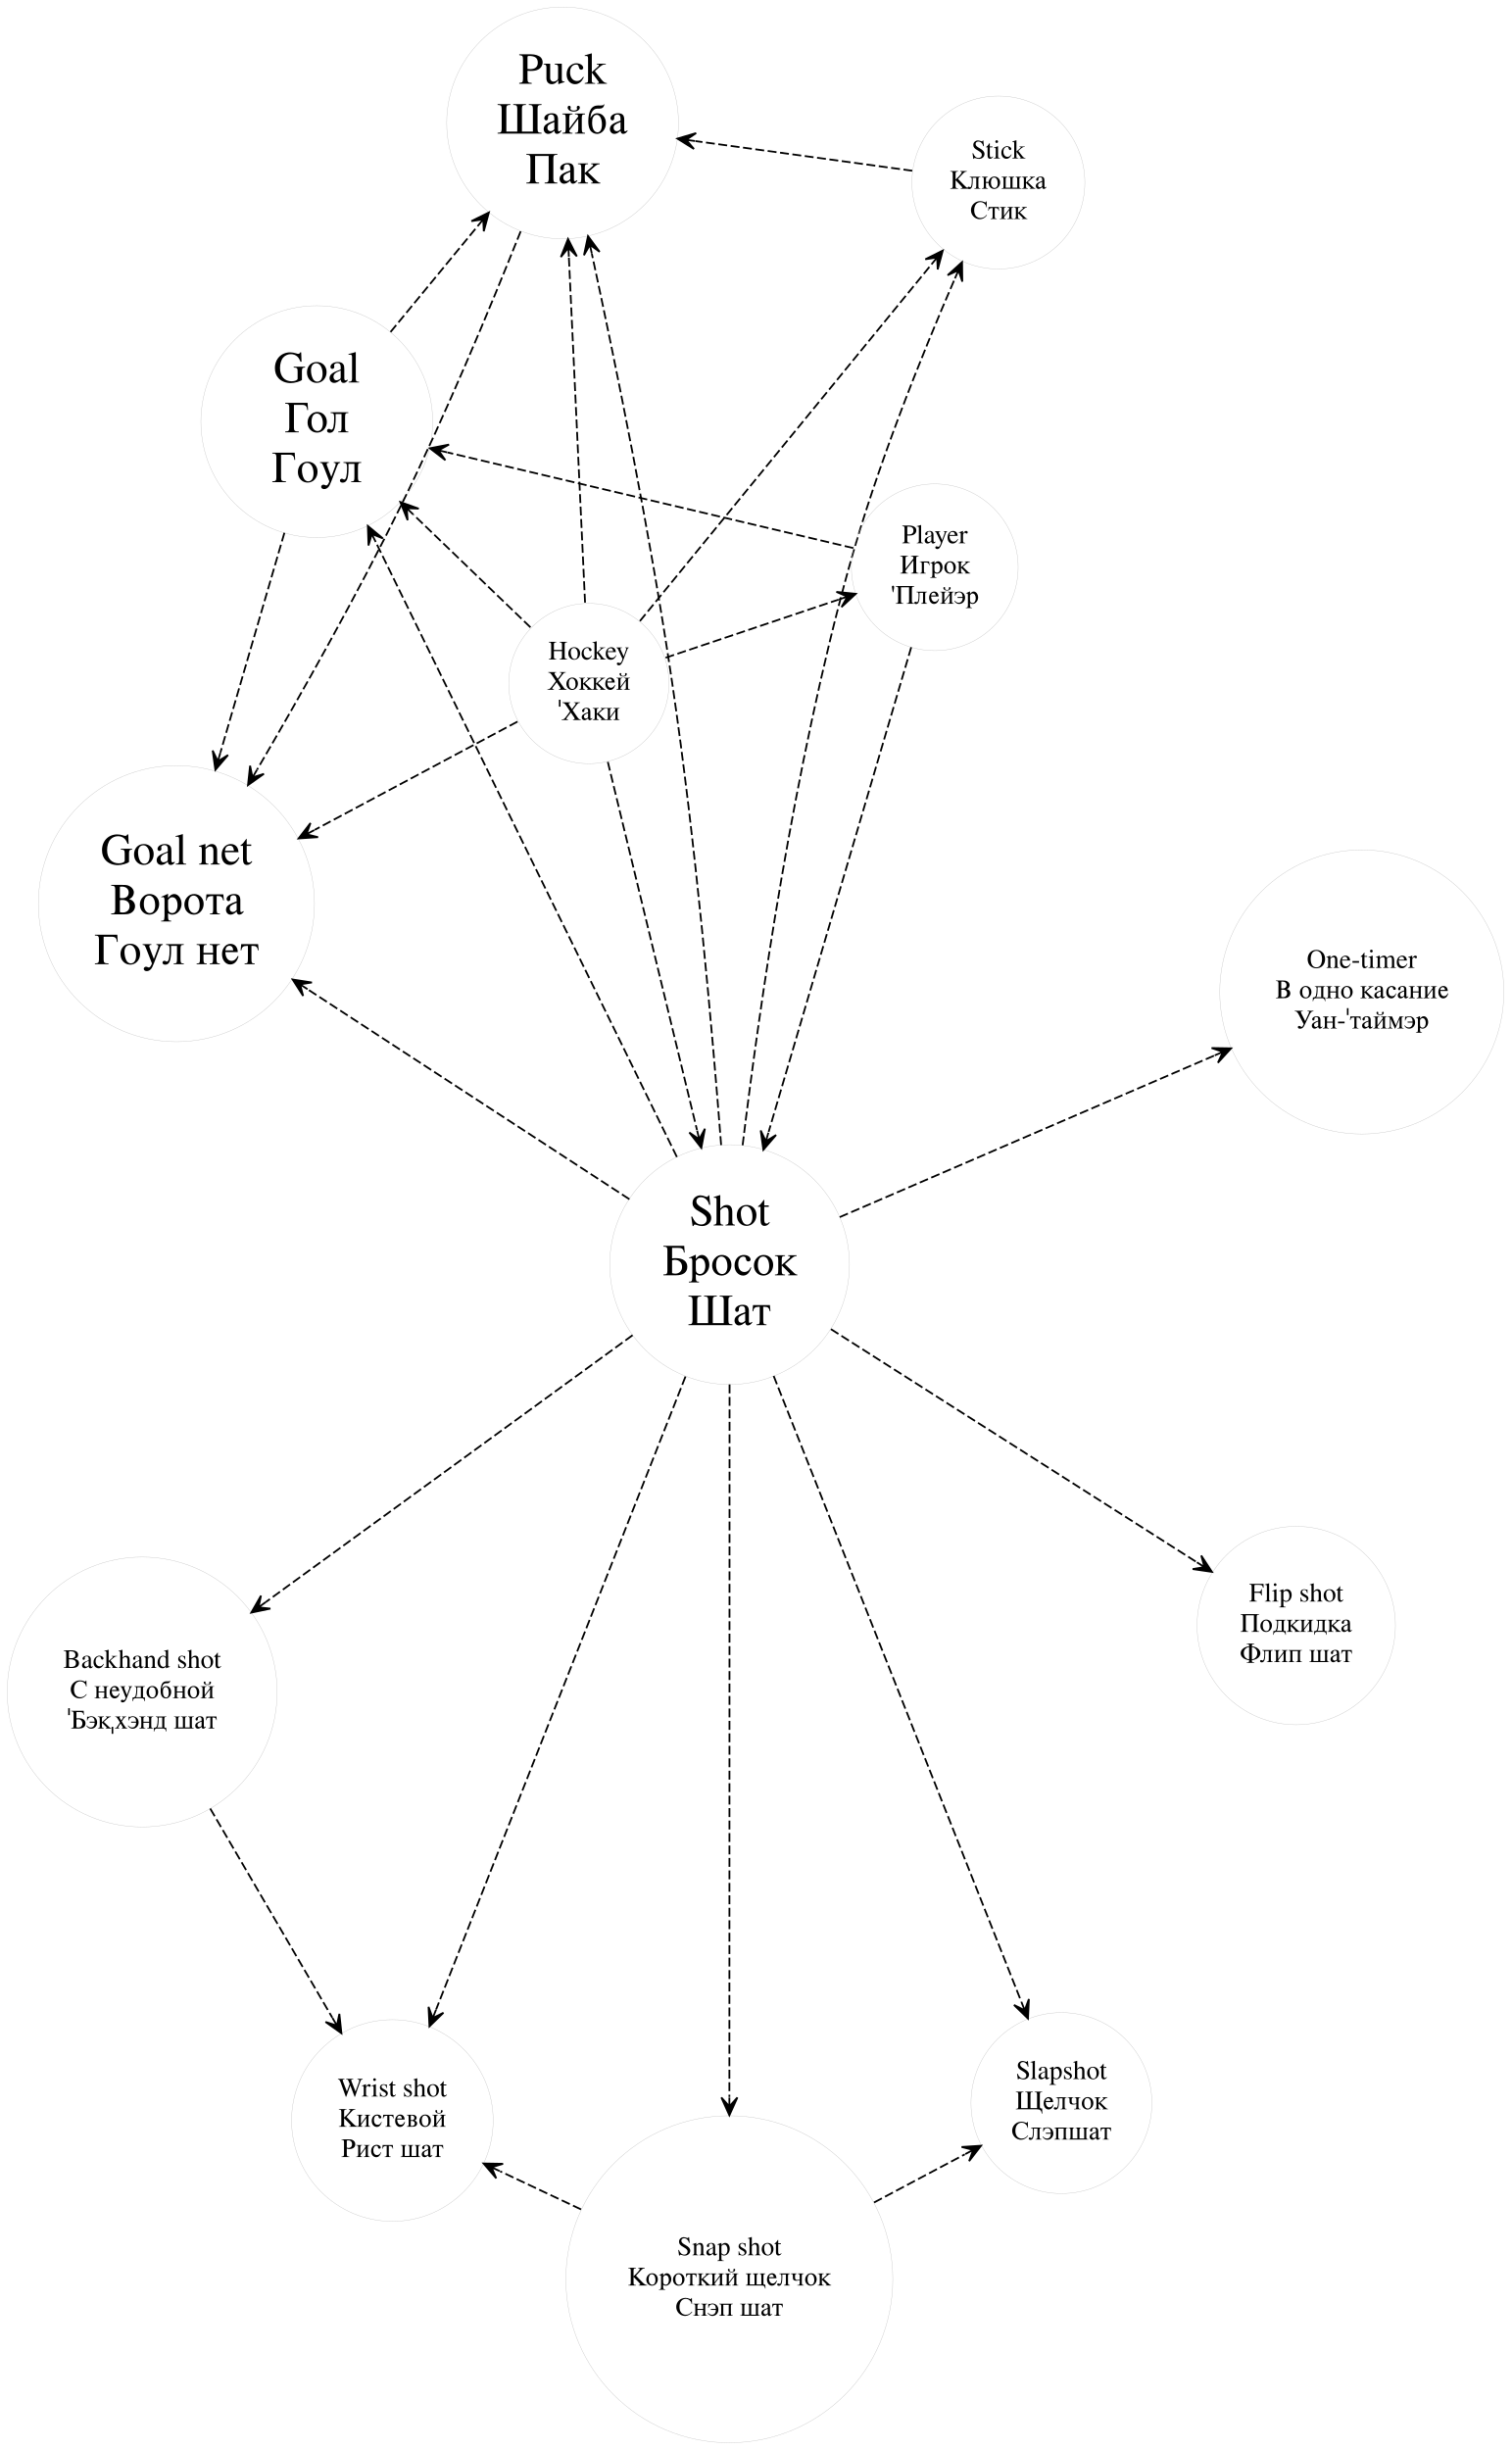
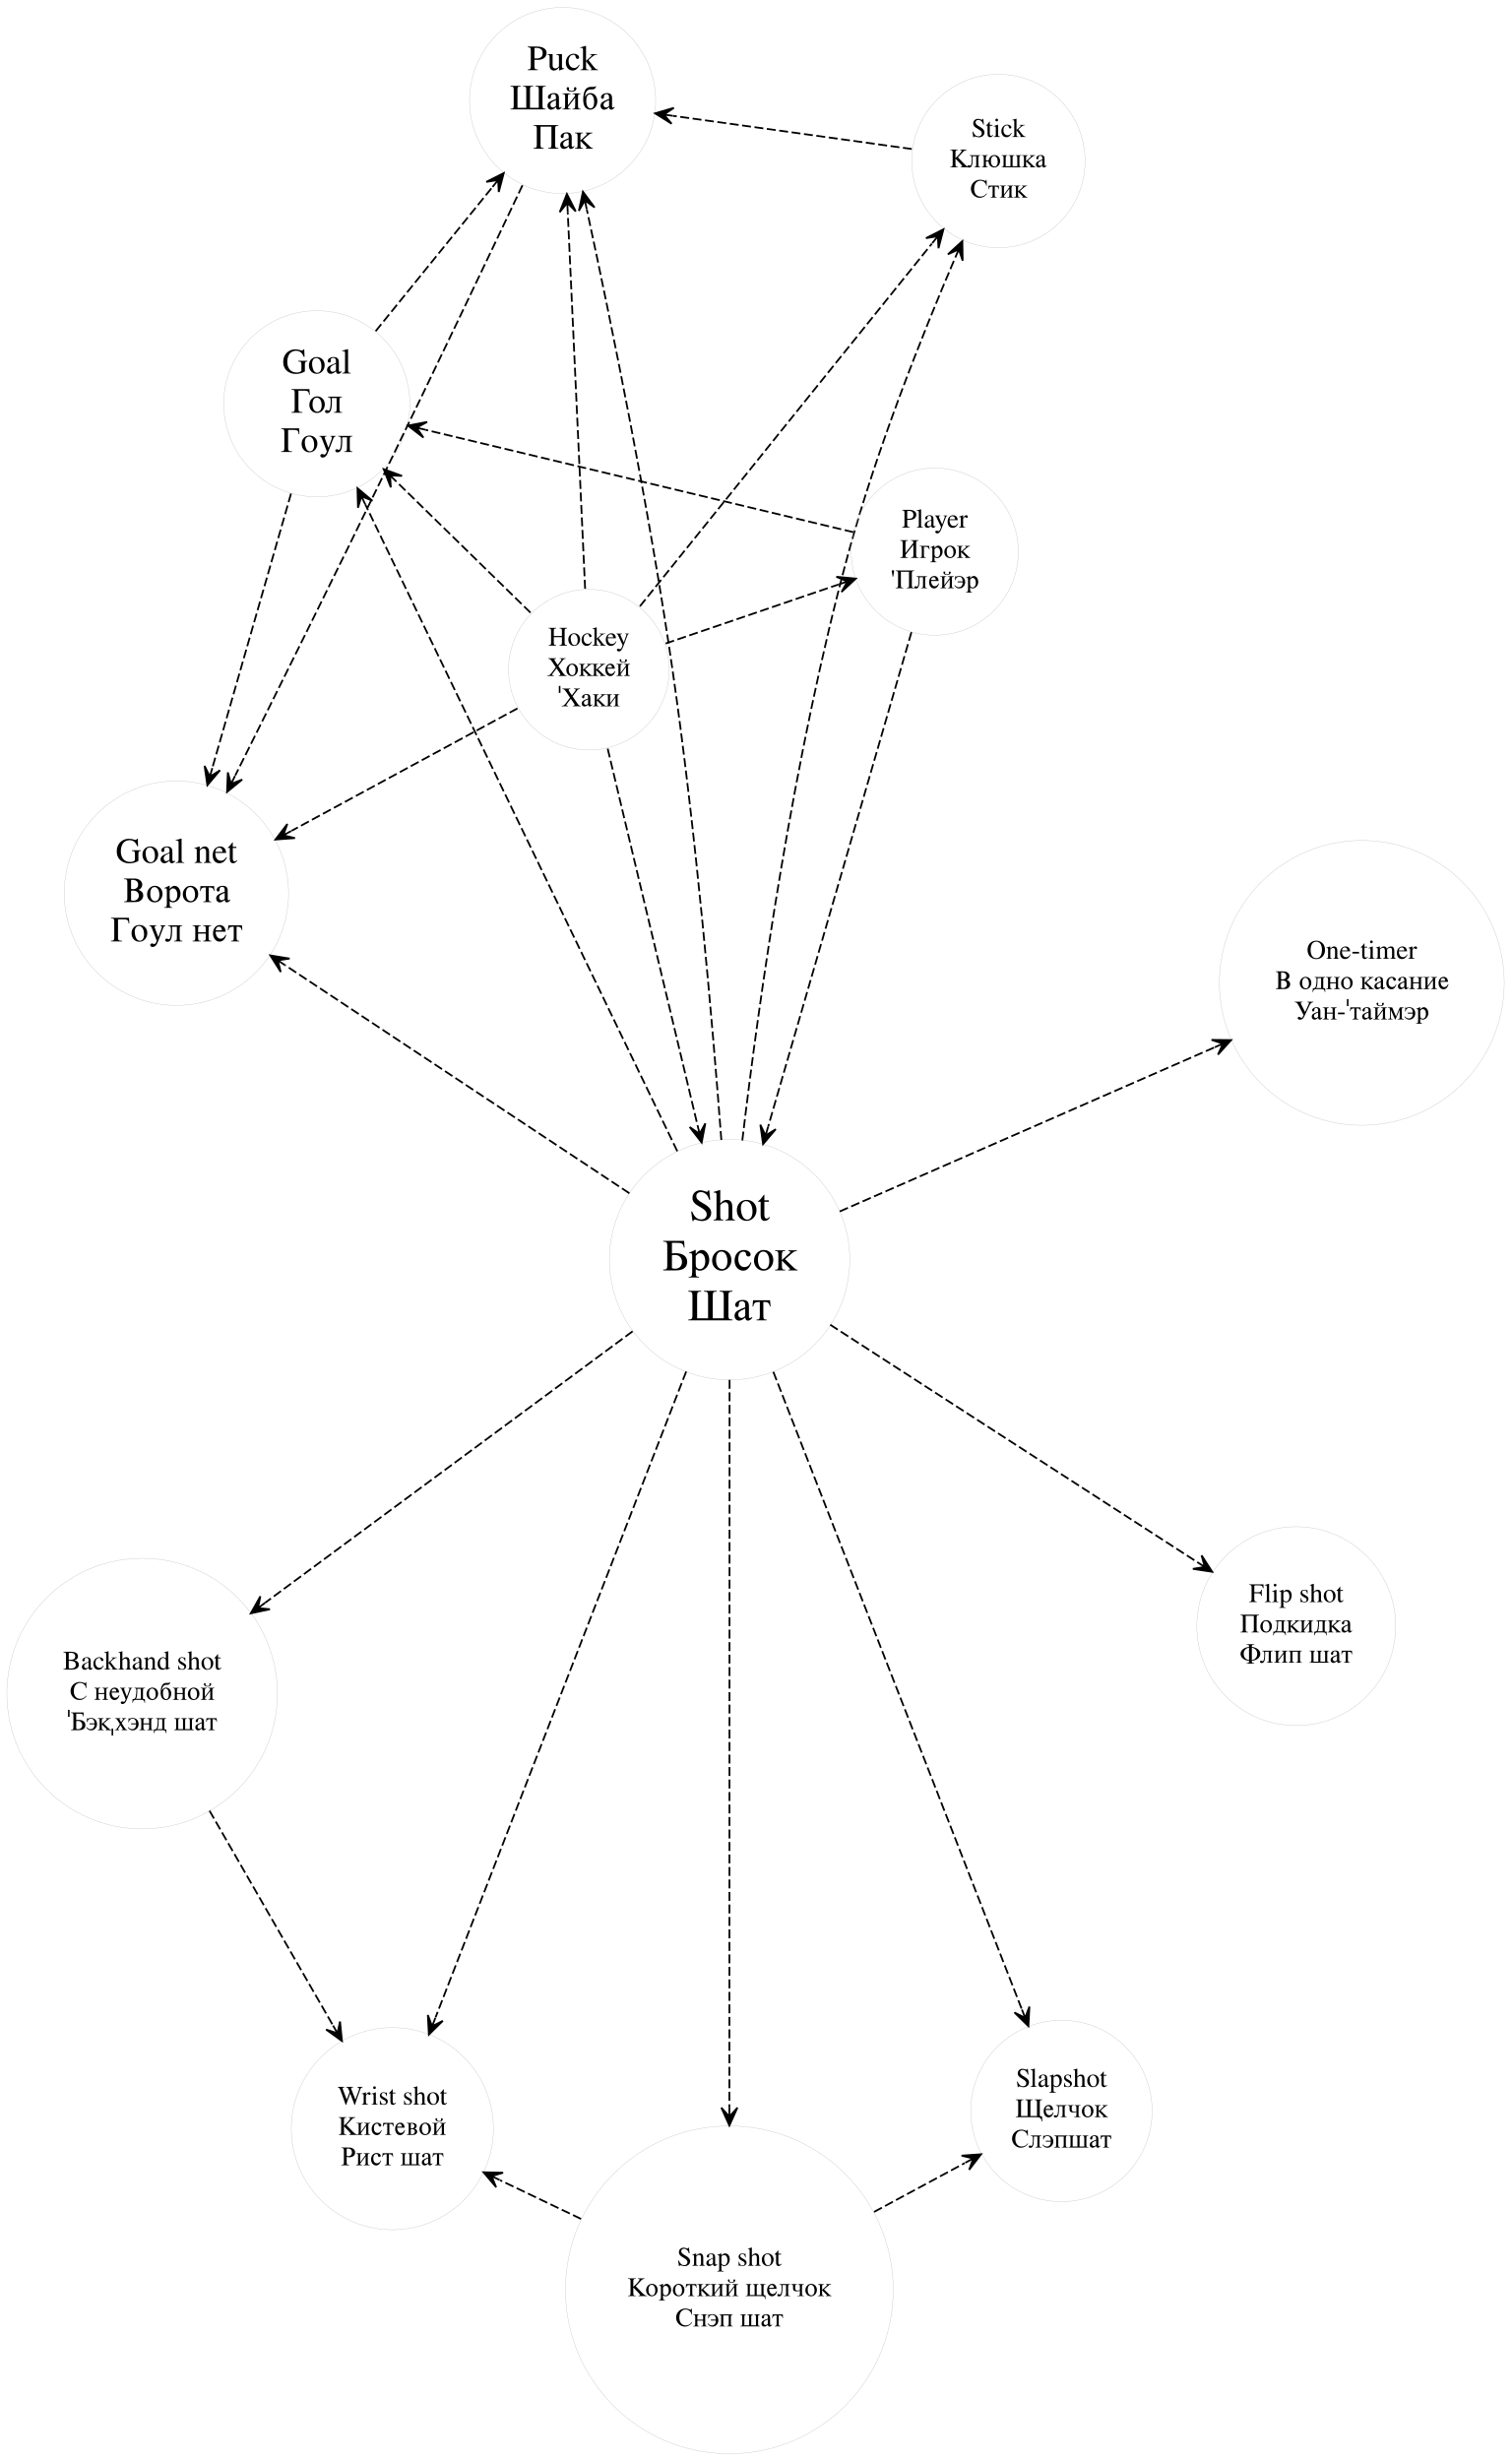
- <svg xmlns="http://www.w3.org/2000/svg" xmlns:xlink="http://www.w3.org/1999/xlink" width="849pt" height="1376pt" viewBox="0.00 0.00 848.82 1376.41">
-   <g id="graph0" class="graph" transform="scale(1 1) rotate(0) translate(4 1372.41)">
+ <svg xmlns="http://www.w3.org/2000/svg" xmlns:xlink="http://www.w3.org/1999/xlink" width="847pt" height="1379pt" viewBox="0.00 0.00 847.11 1379.21">
+   <g id="graph0" class="graph" transform="scale(1 1) rotate(0) translate(4 1375.213)">
    <g id="node1" class="node root has-pronunciation">
      <g id="a_node1">
        <a xlink:href="javascript:history.back()" xlink:title="Бросок" target="_top">
-           <ellipse fill="none" stroke="#c0c0c0" stroke-width=".2" cx="405.707" cy="-661.953" rx="67.351" ry="67.351" />
-           <text text-anchor="middle" x="405.707" y="-683.953" font-family="Times,serif" font-size="25.00" fill="#000000">Shot</text>
-           <text text-anchor="middle" x="405.707" y="-655.953" font-family="Times,serif" font-size="25.00" fill="#000000">Бросок</text>
-           <text text-anchor="middle" x="405.707" y="-627.953" font-family="Times,serif" font-size="25.00" fill="#000000">Шат</text>
+           <ellipse fill="none" stroke="#c0c0c0" stroke-width=".2" cx="404.888" cy="-669.26" rx="67.351" ry="67.351" />
+           <text text-anchor="middle" x="404.888" y="-691.26" font-family="Times,serif" font-size="25.00" fill="#000000">Shot</text>
+           <text text-anchor="middle" x="404.888" y="-663.26" font-family="Times,serif" font-size="25.00" fill="#000000">Бросок</text>
+           <text text-anchor="middle" x="404.888" y="-635.26" font-family="Times,serif" font-size="25.00" fill="#000000">Шат</text>
        </a>
      </g>
    </g>
    <g id="node4" class="node has-pronunciation">
      <g id="a_node4">
        <a xlink:href="../goal.html" xlink:title="Гол" target="_top">
-           <ellipse fill="none" stroke="#c0c0c0" stroke-width=".2" cx="173.767" cy="-1135.54" rx="65.108" ry="65.108" />
-           <text text-anchor="middle" x="173.767" y="-1157.54" font-family="Times,serif" font-size="25.00" fill="#000000">Goal</text>
-           <text text-anchor="middle" x="173.767" y="-1129.54" font-family="Times,serif" font-size="25.00" fill="#000000">Гол</text>
-           <text text-anchor="middle" x="173.767" y="-1101.54" font-family="Times,serif" font-size="25.00" fill="#000000">Гoул</text>
+           <ellipse fill="none" stroke="#c0c0c0" stroke-width=".2" cx="173.523" cy="-1148.919" rx="52.152" ry="52.152" />
+           <text text-anchor="middle" x="173.523" y="-1165.919" font-family="Times,serif" font-size="20.00" fill="#000000">Goal</text>
+           <text text-anchor="middle" x="173.523" y="-1143.919" font-family="Times,serif" font-size="20.00" fill="#000000">Гол</text>
+           <text text-anchor="middle" x="173.523" y="-1121.919" font-family="Times,serif" font-size="20.00" fill="#000000">Гoул</text>
        </a>
      </g>
    </g>
    <g id="edge16" class="edge">
-       <path fill="none" stroke="#000000" stroke-dasharray="5,2" d="M376.096,-722.414C332.721,-810.981 252.16,-975.473 206.878,-1067.933" />
-       <polygon fill="#000000" stroke="#000000" points="202.474,-1076.924 202.831,-1065.964 204.673,-1072.434 206.873,-1067.944 206.873,-1067.944 206.873,-1067.944 204.673,-1072.434 210.914,-1069.923 202.474,-1076.924 202.474,-1076.924" />
+       <path fill="none" stroke="#000000" stroke-dasharray="5,2" d="M375.585,-730.01C330.443,-823.598 244.529,-1001.714 200.704,-1092.57" />
+       <polygon fill="#000000" stroke="#000000" points="196.341,-1101.615 196.632,-1090.653 198.513,-1097.112 200.685,-1092.608 200.685,-1092.608 200.685,-1092.608 198.513,-1097.112 204.738,-1094.563 196.341,-1101.615 196.341,-1101.615" />
    </g>
    <g id="node5" class="node has-pronunciation">
      <g id="a_node5">
        <a xlink:href="../puck.html" xlink:title="Шайба" target="_top">
-           <ellipse fill="none" stroke="#c0c0c0" stroke-width=".2" cx="311.875" cy="-1303.357" rx="65.108" ry="65.108" />
-           <text text-anchor="middle" x="311.875" y="-1325.357" font-family="Times,serif" font-size="25.00" fill="#000000">Puck</text>
-           <text text-anchor="middle" x="311.875" y="-1297.357" font-family="Times,serif" font-size="25.00" fill="#000000">Шайба</text>
-           <text text-anchor="middle" x="311.875" y="-1269.357" font-family="Times,serif" font-size="25.00" fill="#000000">Пак</text>
+           <ellipse fill="none" stroke="#c0c0c0" stroke-width=".2" cx="311.288" cy="-1318.887" rx="52.152" ry="52.152" />
+           <text text-anchor="middle" x="311.288" y="-1335.887" font-family="Times,serif" font-size="20.00" fill="#000000">Puck</text>
+           <text text-anchor="middle" x="311.288" y="-1313.887" font-family="Times,serif" font-size="20.00" fill="#000000">Шайба</text>
+           <text text-anchor="middle" x="311.288" y="-1291.887" font-family="Times,serif" font-size="20.00" fill="#000000">Пак</text>
        </a>
      </g>
    </g>
    <g id="edge17" class="edge">
-       <path fill="none" stroke="#000000" stroke-dasharray="5,2" d="M400.955,-729.115C395.83,-795.309 386.604,-899.227 373.482,-988.586 361.271,-1071.736 342.045,-1166.249 328.32,-1229.826" />
-       <polygon fill="#000000" stroke="#000000" points="326.166,-1239.758 323.887,-1229.032 327.226,-1234.872 328.285,-1229.985 328.285,-1229.985 328.285,-1229.985 327.226,-1234.872 332.683,-1230.939 326.166,-1239.758 326.166,-1239.758" />
+       <path fill="none" stroke="#000000" stroke-dasharray="5,2" d="M400.258,-736.329C395.196,-803.32 386.013,-909.134 372.858,-1000.078 359.798,-1090.371 338.643,-1193.917 324.848,-1257.872" />
+       <polygon fill="#000000" stroke="#000000" points="322.7,-1267.788 320.42,-1257.062 323.759,-1262.901 324.817,-1258.015 324.817,-1258.015 324.817,-1258.015 323.759,-1262.901 329.216,-1258.968 322.7,-1267.788 322.7,-1267.788" />
    </g>
    <g id="node6" class="node has-pronunciation">
      <g id="a_node6">
        <a xlink:href="../stick.html" xlink:title="Клюшка" target="_top">
-           <ellipse fill="none" stroke="#c0c0c0" stroke-width=".2" cx="556.729" cy="-1269.868" rx="48.582" ry="48.582" />
-           <text text-anchor="middle" x="556.729" y="-1283.368" font-family="Times,serif" font-size="15.00" fill="#000000">Stick</text>
-           <text text-anchor="middle" x="556.729" y="-1266.368" font-family="Times,serif" font-size="15.00" fill="#000000">Клюшка</text>
-           <text text-anchor="middle" x="556.729" y="-1249.368" font-family="Times,serif" font-size="15.00" fill="#000000">Стик</text>
+           <ellipse fill="none" stroke="#c0c0c0" stroke-width=".2" cx="555.535" cy="-1284.969" rx="48.582" ry="48.582" />
+           <text text-anchor="middle" x="555.535" y="-1298.469" font-family="Times,serif" font-size="15.00" fill="#000000">Stick</text>
+           <text text-anchor="middle" x="555.535" y="-1281.469" font-family="Times,serif" font-size="15.00" fill="#000000">Клюшка</text>
+           <text text-anchor="middle" x="555.535" y="-1264.469" font-family="Times,serif" font-size="15.00" fill="#000000">Стик</text>
        </a>
      </g>
    </g>
    <g id="edge18" class="edge">
-       <path fill="none" stroke="#000000" stroke-dasharray="5,2" d="M413.025,-728.997C422.564,-807.68 441.78,-941.618 472.714,-1053.433 488.433,-1110.255 513.617,-1172.801 532.318,-1215.98" />
-       <polygon fill="#000000" stroke="#000000" points="536.323,-1225.162 528.2,-1217.796 534.324,-1220.579 532.325,-1215.996 532.325,-1215.996 532.325,-1215.996 534.324,-1220.579 536.449,-1214.197 536.323,-1225.162 536.323,-1225.162" />
+       <path fill="none" stroke="#000000" stroke-dasharray="5,2" d="M412.016,-736.081C421.439,-815.606 440.576,-951.947 471.608,-1065.763 487.337,-1123.452 512.607,-1187.025 531.314,-1230.785" />
+       <polygon fill="#000000" stroke="#000000" points="535.32,-1240.087 527.232,-1232.682 533.342,-1235.495 531.365,-1230.902 531.365,-1230.902 531.365,-1230.902 533.342,-1235.495 535.498,-1229.122 535.32,-1240.087 535.32,-1240.087" />
    </g>
    <g id="node7" class="node has-pronunciation">
      <g id="a_node7">
        <a xlink:href="../goal-net.html" xlink:title="Ворота" target="_top">
-           <ellipse fill="none" stroke="#c0c0c0" stroke-width=".2" cx="94.903" cy="-864.729" rx="77.564" ry="77.564" />
-           <text text-anchor="middle" x="94.903" y="-886.729" font-family="Times,serif" font-size="25.00" fill="#000000">Goal net</text>
-           <text text-anchor="middle" x="94.903" y="-858.729" font-family="Times,serif" font-size="25.00" fill="#000000">Ворота</text>
-           <text text-anchor="middle" x="94.903" y="-830.729" font-family="Times,serif" font-size="25.00" fill="#000000">Гoул нет</text>
+           <ellipse fill="none" stroke="#c0c0c0" stroke-width=".2" cx="94.855" cy="-874.636" rx="62.865" ry="62.865" />
+           <text text-anchor="middle" x="94.855" y="-891.636" font-family="Times,serif" font-size="20.00" fill="#000000">Goal net</text>
+           <text text-anchor="middle" x="94.855" y="-869.636" font-family="Times,serif" font-size="20.00" fill="#000000">Ворота</text>
+           <text text-anchor="middle" x="94.855" y="-847.636" font-family="Times,serif" font-size="20.00" fill="#000000">Гoул нет</text>
        </a>
      </g>
    </g>
    <g id="edge19" class="edge">
-       <path fill="none" stroke="#000000" stroke-dasharray="5,2" d="M349.423,-698.674C298.861,-731.662 224.273,-780.324 168.9,-816.451" />
-       <polygon fill="#000000" stroke="#000000" points="160.184,-822.138 166.1,-812.905 164.372,-819.406 168.559,-816.673 168.559,-816.673 168.559,-816.673 164.372,-819.406 171.018,-820.442 160.184,-822.138 160.184,-822.138" />
+       <path fill="none" stroke="#000000" stroke-dasharray="5,2" d="M348.743,-706.452C294.303,-742.516 211.939,-797.076 155.896,-834.2" />
+       <polygon fill="#000000" stroke="#000000" points="147.481,-839.775 153.332,-830.501 151.649,-837.014 155.817,-834.253 155.817,-834.253 155.817,-834.253 151.649,-837.014 158.303,-838.004 147.481,-839.775 147.481,-839.775" />
    </g>
    <g id="node8" class="node has-pronunciation">
      <g id="a_node8">
        <a xlink:href="../flip-shot.html" xlink:title="Подкидка" target="_top">
-           <ellipse fill="none" stroke="#c0c0c0" stroke-width=".2" cx="724.074" cy="-459.166" rx="55.723" ry="55.723" />
-           <text text-anchor="middle" x="724.074" y="-472.666" font-family="Times,serif" font-size="15.00" fill="#000000">Flip shot</text>
-           <text text-anchor="middle" x="724.074" y="-455.666" font-family="Times,serif" font-size="15.00" fill="#000000">Подкидка</text>
-           <text text-anchor="middle" x="724.074" y="-438.666" font-family="Times,serif" font-size="15.00" fill="#000000">Флип шат</text>
+           <ellipse fill="none" stroke="#c0c0c0" stroke-width=".2" cx="722.465" cy="-463.874" rx="55.723" ry="55.723" />
+           <text text-anchor="middle" x="722.465" y="-477.374" font-family="Times,serif" font-size="15.00" fill="#000000">Flip shot</text>
+           <text text-anchor="middle" x="722.465" y="-460.374" font-family="Times,serif" font-size="15.00" fill="#000000">Подкидка</text>
+           <text text-anchor="middle" x="722.465" y="-443.374" font-family="Times,serif" font-size="15.00" fill="#000000">Флип шат</text>
        </a>
      </g>
    </g>
    <g id="edge20" class="edge">
-       <path fill="none" stroke="#000000" stroke-dasharray="5,2" d="M462.625,-625.698C520.722,-588.693 610.334,-531.614 668.09,-494.825" />
-       <polygon fill="#000000" stroke="#000000" points="676.725,-489.325 670.708,-498.493 672.508,-492.012 668.29,-494.698 668.29,-494.698 668.29,-494.698 672.508,-492.012 665.873,-490.902 676.725,-489.325 676.725,-489.325" />
+       <path fill="none" stroke="#000000" stroke-dasharray="5,2" d="M461.298,-632.778C519.28,-595.28 609.01,-537.248 666.74,-499.913" />
+       <polygon fill="#000000" stroke="#000000" points="675.369,-494.332 669.415,-503.541 671.17,-497.047 666.972,-499.763 666.972,-499.763 666.972,-499.763 671.17,-497.047 664.528,-495.984 675.369,-494.332 675.369,-494.332" />
    </g>
    <g id="node9" class="node has-pronunciation">
      <g id="a_node9">
        <a xlink:href="../wrist-shot.html" xlink:title="Кистевой" target="_top">
-           <ellipse fill="none" stroke="#c0c0c0" stroke-width=".2" cx="216.238" cy="-181.1" rx="56.637" ry="56.637" />
-           <text text-anchor="middle" x="216.238" y="-194.6" font-family="Times,serif" font-size="15.00" fill="#000000">Wrist shot</text>
-           <text text-anchor="middle" x="216.238" y="-177.6" font-family="Times,serif" font-size="15.00" fill="#000000">Кистевой</text>
-           <text text-anchor="middle" x="216.238" y="-160.6" font-family="Times,serif" font-size="15.00" fill="#000000">Рист шат</text>
+           <ellipse fill="none" stroke="#c0c0c0" stroke-width=".2" cx="215.889" cy="-182.243" rx="56.637" ry="56.637" />
+           <text text-anchor="middle" x="215.889" y="-195.743" font-family="Times,serif" font-size="15.00" fill="#000000">Wrist shot</text>
+           <text text-anchor="middle" x="215.889" y="-178.743" font-family="Times,serif" font-size="15.00" fill="#000000">Кистевой</text>
+           <text text-anchor="middle" x="215.889" y="-161.743" font-family="Times,serif" font-size="15.00" fill="#000000">Рист шат</text>
        </a>
      </g>
    </g>
    <g id="edge21" class="edge">
-       <path fill="none" stroke="#000000" stroke-dasharray="5,2" d="M380.938,-599.09C344.559,-506.765 277.082,-335.514 240.814,-243.471" />
-       <polygon fill="#000000" stroke="#000000" points="237.084,-234.004 244.937,-241.658 238.917,-238.655 240.75,-243.307 240.75,-243.307 240.75,-243.307 238.917,-238.655 236.563,-244.957 237.084,-234.004 237.084,-234.004" />
+       <path fill="none" stroke="#000000" stroke-dasharray="5,2" d="M380.567,-606.588C344.265,-513.045 276.31,-337.938 240.083,-244.587" />
+       <polygon fill="#000000" stroke="#000000" points="236.359,-234.99 244.172,-242.685 238.168,-239.651 239.977,-244.313 239.977,-244.313 239.977,-244.313 238.168,-239.651 235.782,-245.941 236.359,-234.99 236.359,-234.99" />
    </g>
    <g id="node10" class="node has-pronunciation">
      <g id="a_node10">
        <a xlink:href="../slapshot.html" xlink:title="Щелчок" target="_top">
-           <ellipse fill="none" stroke="#c0c0c0" stroke-width=".2" cx="592.153" cy="-190.903" rx="50.824" ry="50.824" />
-           <text text-anchor="middle" x="592.153" y="-204.403" font-family="Times,serif" font-size="15.00" fill="#000000">Slapshot</text>
-           <text text-anchor="middle" x="592.153" y="-187.403" font-family="Times,serif" font-size="15.00" fill="#000000">Щелчок</text>
-           <text text-anchor="middle" x="592.153" y="-170.403" font-family="Times,serif" font-size="15.00" fill="#000000">Слэпшат</text>
+           <ellipse fill="none" stroke="#c0c0c0" stroke-width=".2" cx="590.871" cy="-192.172" rx="50.824" ry="50.824" />
+           <text text-anchor="middle" x="590.871" y="-205.672" font-family="Times,serif" font-size="15.00" fill="#000000">Slapshot</text>
+           <text text-anchor="middle" x="590.871" y="-188.672" font-family="Times,serif" font-size="15.00" fill="#000000">Щелчок</text>
+           <text text-anchor="middle" x="590.871" y="-171.672" font-family="Times,serif" font-size="15.00" fill="#000000">Слэпшат</text>
        </a>
      </g>
    </g>
    <g id="edge22" class="edge">
-       <path fill="none" stroke="#000000" stroke-dasharray="5,2" d="M430.466,-599.401C466.927,-507.282 534.531,-336.484 569.654,-247.747" />
-       <polygon fill="#000000" stroke="#000000" points="573.361,-238.381 573.865,-249.336 571.521,-243.03 569.68,-247.68 569.68,-247.68 569.68,-247.68 571.521,-243.03 565.496,-246.023 573.361,-238.381 573.361,-238.381" />
+       <path fill="none" stroke="#000000" stroke-dasharray="5,2" d="M429.393,-606.399C465.796,-513.018 533.617,-339.04 568.651,-249.171" />
+       <polygon fill="#000000" stroke="#000000" points="572.347,-239.691 572.907,-250.642 570.53,-244.349 568.715,-249.008 568.715,-249.008 568.715,-249.008 570.53,-244.349 564.522,-247.373 572.347,-239.691 572.347,-239.691" />
    </g>
    <g id="node11" class="node has-pronunciation">
      <g id="a_node11">
        <a xlink:href="../snap-shot.html" xlink:title="Короткий щелчок" target="_top">
-           <ellipse fill="none" stroke="#c0c0c0" stroke-width=".2" cx="405.558" cy="-91.924" rx="91.848" ry="91.848" />
-           <text text-anchor="middle" x="405.558" y="-105.424" font-family="Times,serif" font-size="15.00" fill="#000000">Snap shot</text>
-           <text text-anchor="middle" x="405.558" y="-88.424" font-family="Times,serif" font-size="15.00" fill="#000000">Короткий щелчок</text>
-           <text text-anchor="middle" x="405.558" y="-71.424" font-family="Times,serif" font-size="15.00" fill="#000000">Снэп шат</text>
+           <ellipse fill="none" stroke="#c0c0c0" stroke-width=".2" cx="404.739" cy="-91.924" rx="91.848" ry="91.848" />
+           <text text-anchor="middle" x="404.739" y="-105.424" font-family="Times,serif" font-size="15.00" fill="#000000">Snap shot</text>
+           <text text-anchor="middle" x="404.739" y="-88.424" font-family="Times,serif" font-size="15.00" fill="#000000">Короткий щелчок</text>
+           <text text-anchor="middle" x="404.739" y="-71.424" font-family="Times,serif" font-size="15.00" fill="#000000">Снэп шат</text>
        </a>
      </g>
    </g>
    <g id="edge23" class="edge">
-       <path fill="none" stroke="#000000" stroke-dasharray="5,2" d="M405.69,-594.606C405.664,-495.658 405.615,-310.216 405.585,-194.335" />
-       <polygon fill="#000000" stroke="#000000" points="405.582,-184.037 410.085,-194.036 405.583,-189.037 405.585,-194.037 405.585,-194.037 405.585,-194.037 405.583,-189.037 401.085,-194.038 405.582,-184.037 405.582,-184.037" />
+       <path fill="none" stroke="#000000" stroke-dasharray="5,2" d="M404.87,-601.903C404.845,-501.466 404.796,-311.7 404.765,-194.111" />
+       <polygon fill="#000000" stroke="#000000" points="404.763,-184.017 409.265,-194.016 404.764,-189.017 404.765,-194.017 404.765,-194.017 404.765,-194.017 404.764,-189.017 400.265,-194.018 404.763,-184.017 404.763,-184.017" />
    </g>
    <g id="node12" class="node has-pronunciation">
      <g id="a_node12">
        <a xlink:href="../backhand-shot.html" xlink:title="С неудобной" target="_top">
-           <ellipse fill="none" stroke="#c0c0c0" stroke-width=".2" cx="75.66" cy="-421.841" rx="75.821" ry="75.821" />
-           <text text-anchor="middle" x="75.66" y="-435.341" font-family="Times,serif" font-size="15.00" fill="#000000">Backhand shot</text>
-           <text text-anchor="middle" x="75.66" y="-418.341" font-family="Times,serif" font-size="15.00" fill="#000000">С неудобной</text>
-           <text text-anchor="middle" x="75.66" y="-401.341" font-family="Times,serif" font-size="15.00" fill="#000000">ˈБэкˌхэнд шат</text>
+           <ellipse fill="none" stroke="#c0c0c0" stroke-width=".2" cx="75.66" cy="-426.07" rx="75.821" ry="75.821" />
+           <text text-anchor="middle" x="75.66" y="-439.57" font-family="Times,serif" font-size="15.00" fill="#000000">Backhand shot</text>
+           <text text-anchor="middle" x="75.66" y="-422.57" font-family="Times,serif" font-size="15.00" fill="#000000">С неудобной</text>
+           <text text-anchor="middle" x="75.66" y="-405.57" font-family="Times,serif" font-size="15.00" fill="#000000">ˈБэкˌхэнд шат</text>
        </a>
      </g>
    </g>
    <g id="edge24" class="edge">
-       <path fill="none" stroke="#000000" stroke-dasharray="5,2" d="M351.207,-622.303C294.785,-581.255 206.461,-517 145.078,-472.342" />
-       <polygon fill="#000000" stroke="#000000" points="136.978,-466.45 147.712,-468.694 141.022,-469.391 145.065,-472.333 145.065,-472.333 145.065,-472.333 141.022,-469.391 142.417,-475.972 136.978,-466.45 136.978,-466.45" />
+       <path fill="none" stroke="#000000" stroke-dasharray="5,2" d="M350.523,-629.102C294.153,-587.464 205.863,-522.247 144.621,-477.009" />
+       <polygon fill="#000000" stroke="#000000" points="136.541,-471.041 147.258,-473.362 140.562,-474.011 144.584,-476.982 144.584,-476.982 144.584,-476.982 140.562,-474.011 141.91,-480.602 136.541,-471.041 136.541,-471.041" />
    </g>
    <g id="node13" class="node has-pronunciation">
      <g id="a_node13">
        <a xlink:href="../one-timer.html" xlink:title="В одно касание" target="_top">
-           <ellipse fill="none" stroke="#c0c0c0" stroke-width=".2" cx="760.913" cy="-815.123" rx="79.806" ry="79.806" />
-           <text text-anchor="middle" x="760.913" y="-828.623" font-family="Times,serif" font-size="15.00" fill="#000000">One-timer</text>
-           <text text-anchor="middle" x="760.913" y="-811.623" font-family="Times,serif" font-size="15.00" fill="#000000">В одно касание</text>
-           <text text-anchor="middle" x="760.913" y="-794.623" font-family="Times,serif" font-size="15.00" fill="#000000">Уан-ˈтаймэр</text>
+           <ellipse fill="none" stroke="#c0c0c0" stroke-width=".2" cx="759.212" cy="-824.394" rx="79.806" ry="79.806" />
+           <text text-anchor="middle" x="759.212" y="-837.894" font-family="Times,serif" font-size="15.00" fill="#000000">One-timer</text>
+           <text text-anchor="middle" x="759.212" y="-820.894" font-family="Times,serif" font-size="15.00" fill="#000000">В одно касание</text>
+           <text text-anchor="middle" x="759.212" y="-803.894" font-family="Times,serif" font-size="15.00" fill="#000000">Уан-ˈтаймэр</text>
        </a>
      </g>
    </g>
    <g id="edge25" class="edge">
-       <path fill="none" stroke="#000000" stroke-dasharray="5,2" d="M467.579,-688.633C525.93,-713.794 613.801,-751.686 678.157,-779.437" />
-       <polygon fill="#000000" stroke="#000000" points="687.476,-783.456 676.511,-783.628 682.884,-781.476 678.293,-779.496 678.293,-779.496 678.293,-779.496 682.884,-781.476 680.075,-775.364 687.476,-783.456 687.476,-783.456" />
+       <path fill="none" stroke="#000000" stroke-dasharray="5,2" d="M466.606,-696.283C524.812,-721.767 612.465,-760.144 676.662,-788.251" />
+       <polygon fill="#000000" stroke="#000000" points="685.957,-792.321 674.991,-792.432 681.376,-790.316 676.796,-788.31 676.796,-788.31 676.796,-788.31 681.376,-790.316 678.601,-784.188 685.957,-792.321 685.957,-792.321" />
    </g>
    <g id="node2" class="node has-pronunciation">
      <g id="a_node2">
        <a xlink:href="../player.html" xlink:title="Игрок" target="_top">
-           <ellipse fill="none" stroke="#c0c0c0" stroke-width=".2" cx="520.982" cy="-1053.719" rx="46.839" ry="46.839" />
-           <text text-anchor="middle" x="520.982" y="-1067.219" font-family="Times,serif" font-size="15.00" fill="#000000">Player</text>
-           <text text-anchor="middle" x="520.982" y="-1050.219" font-family="Times,serif" font-size="15.00" fill="#000000">Игрок</text>
-           <text text-anchor="middle" x="520.982" y="-1033.219" font-family="Times,serif" font-size="15.00" fill="#000000">'Плейэр</text>
+           <ellipse fill="none" stroke="#c0c0c0" stroke-width=".2" cx="519.876" cy="-1066.05" rx="46.839" ry="46.839" />
+           <text text-anchor="middle" x="519.876" y="-1079.55" font-family="Times,serif" font-size="15.00" fill="#000000">Player</text>
+           <text text-anchor="middle" x="519.876" y="-1062.55" font-family="Times,serif" font-size="15.00" fill="#000000">Игрок</text>
+           <text text-anchor="middle" x="519.876" y="-1045.55" font-family="Times,serif" font-size="15.00" fill="#000000">'Плейэр</text>
        </a>
      </g>
    </g>
    <g id="edge14" class="edge">
-       <path fill="none" stroke="#000000" stroke-dasharray="5,2" d="M507.758,-1008.779C488.192,-942.283 451.3,-816.904 427.644,-736.507" />
-       <polygon fill="#000000" stroke="#000000" points="424.684,-726.446 431.824,-734.769 426.095,-731.243 427.507,-736.039 427.507,-736.039 427.507,-736.039 426.095,-731.243 423.19,-737.31 424.684,-726.446 424.684,-726.446" />
+       <path fill="none" stroke="#000000" stroke-dasharray="5,2" d="M506.797,-1020.919C487.226,-953.385 450.098,-825.268 426.469,-743.73" />
+       <polygon fill="#000000" stroke="#000000" points="423.656,-734.024 430.762,-742.377 425.048,-738.827 426.44,-743.629 426.44,-743.629 426.44,-743.629 425.048,-738.827 422.118,-744.882 423.656,-734.024 423.656,-734.024" />
    </g>
    <g id="edge1" class="edge">
-       <path fill="none" stroke="#000000" stroke-dasharray="5,2" d="M475.232,-1064.5C417.137,-1078.19 316.176,-1101.982 247.233,-1118.228" />
-       <polygon fill="#000000" stroke="#000000" points="237.302,-1120.568 246.004,-1113.894 242.169,-1119.421 247.036,-1118.274 247.036,-1118.274 247.036,-1118.274 242.169,-1119.421 248.068,-1122.655 237.302,-1120.568 237.302,-1120.568" />
+       <path fill="none" stroke="#000000" stroke-dasharray="5,2" d="M474.24,-1076.969C412.7,-1091.693 302.94,-1117.955 234.415,-1134.35" />
+       <polygon fill="#000000" stroke="#000000" points="224.614,-1136.695 233.292,-1129.992 229.477,-1135.532 234.339,-1134.368 234.339,-1134.368 234.339,-1134.368 229.477,-1135.532 235.387,-1138.745 224.614,-1136.695 224.614,-1136.695" />
    </g>
    <g id="node3" class="node has-pronunciation">
      <g id="a_node3">
        <a xlink:href="../hockey.html" xlink:title="Хоккей" target="_top">
-           <ellipse fill="none" stroke="#c0c0c0" stroke-width=".2" cx="326.627" cy="-988.402" rx="45.011" ry="45.011" />
-           <text text-anchor="middle" x="326.627" y="-1001.902" font-family="Times,serif" font-size="15.00" fill="#000000">Hockey</text>
-           <text text-anchor="middle" x="326.627" y="-984.902" font-family="Times,serif" font-size="15.00" fill="#000000">Хоккей</text>
-           <text text-anchor="middle" x="326.627" y="-967.902" font-family="Times,serif" font-size="15.00" fill="#000000">ˈХаки</text>
+           <ellipse fill="none" stroke="#c0c0c0" stroke-width=".2" cx="326.004" cy="-999.894" rx="45.011" ry="45.011" />
+           <text text-anchor="middle" x="326.004" y="-1013.394" font-family="Times,serif" font-size="15.00" fill="#000000">Hockey</text>
+           <text text-anchor="middle" x="326.004" y="-996.394" font-family="Times,serif" font-size="15.00" fill="#000000">Хоккей</text>
+           <text text-anchor="middle" x="326.004" y="-979.394" font-family="Times,serif" font-size="15.00" fill="#000000">ˈХаки</text>
        </a>
      </g>
    </g>
    <g id="edge15" class="edge">
-       <path fill="none" stroke="#000000" stroke-dasharray="5,2" d="M337.292,-944.375C350.118,-891.429 371.857,-801.691 387.388,-737.577" />
-       <polygon fill="#000000" stroke="#000000" points="389.825,-727.516 391.844,-738.294 388.648,-732.375 387.471,-737.235 387.471,-737.235 387.471,-737.235 388.648,-732.375 383.097,-736.176 389.825,-727.516 389.825,-727.516" />
+       <path fill="none" stroke="#000000" stroke-dasharray="5,2" d="M336.561,-955.647C349.419,-901.752 371.344,-809.856 386.887,-744.709" />
+       <polygon fill="#000000" stroke="#000000" points="389.228,-734.896 391.285,-745.668 388.068,-739.76 386.907,-744.624 386.907,-744.624 386.907,-744.624 388.068,-739.76 382.53,-743.579 389.228,-734.896 389.228,-734.896" />
    </g>
    <g id="edge2" class="edge">
-       <path fill="none" stroke="#000000" stroke-dasharray="5,2" d="M369.761,-1002.898C398.42,-1012.529 436.274,-1025.251 466.938,-1035.557" />
-       <polygon fill="#000000" stroke="#000000" points="476.621,-1038.811 465.709,-1039.891 471.882,-1037.218 467.142,-1035.625 467.142,-1035.625 467.142,-1035.625 471.882,-1037.218 468.576,-1031.36 476.621,-1038.811 476.621,-1038.811" />
+       <path fill="none" stroke="#000000" stroke-dasharray="5,2" d="M369.031,-1014.576C397.618,-1024.332 435.378,-1037.216 465.967,-1047.654" />
+       <polygon fill="#000000" stroke="#000000" points="475.626,-1050.95 464.708,-1051.979 470.894,-1049.335 466.161,-1047.721 466.161,-1047.721 466.161,-1047.721 470.894,-1049.335 467.615,-1043.462 475.626,-1050.95 475.626,-1050.95" />
    </g>
    <g id="edge6" class="edge">
-       <path fill="none" stroke="#000000" stroke-dasharray="5,2" d="M293.835,-1019.966C274.683,-1038.402 250.032,-1062.129 228.056,-1083.284" />
-       <polygon fill="#000000" stroke="#000000" points="220.717,-1090.348 224.801,-1080.17 224.319,-1086.88 227.922,-1083.413 227.922,-1083.413 227.922,-1083.413 224.319,-1086.88 231.042,-1086.655 220.717,-1090.348 220.717,-1090.348" />
+       <path fill="none" stroke="#000000" stroke-dasharray="5,2" d="M293.293,-1031.864C271.405,-1053.256 242.319,-1081.683 218.291,-1105.166" />
+       <polygon fill="#000000" stroke="#000000" points="211.011,-1112.282 215.017,-1102.074 214.586,-1108.787 218.162,-1105.292 218.162,-1105.292 218.162,-1105.292 214.586,-1108.787 221.308,-1108.511 211.011,-1112.282 211.011,-1112.282" />
    </g>
    <g id="edge4" class="edge">
-       <path fill="none" stroke="#000000" stroke-dasharray="5,2" d="M324.498,-1033.862C322.122,-1084.589 318.24,-1167.467 315.407,-1227.94" />
-       <polygon fill="#000000" stroke="#000000" points="314.926,-1238.2 310.899,-1228 315.161,-1233.205 315.394,-1228.211 315.394,-1228.211 315.394,-1228.211 315.161,-1233.205 319.89,-1228.421 314.926,-1238.2 314.926,-1238.2" />
+       <path fill="none" stroke="#000000" stroke-dasharray="5,2" d="M323.911,-1045.259C321.359,-1100.577 317.033,-1194.358 314.168,-1256.458" />
+       <polygon fill="#000000" stroke="#000000" points="313.704,-1266.523 309.67,-1256.326 313.934,-1261.528 314.165,-1256.534 314.165,-1256.534 314.165,-1256.534 313.934,-1261.528 318.66,-1256.741 313.704,-1266.523 313.704,-1266.523" />
    </g>
    <g id="edge3" class="edge">
-       <path fill="none" stroke="#000000" stroke-dasharray="5,2" d="M355.304,-1023.48C396.642,-1074.046 473.038,-1167.495 518.937,-1223.639" />
-       <polygon fill="#000000" stroke="#000000" points="525.48,-1231.643 515.666,-1226.749 522.315,-1227.772 519.15,-1223.9 519.15,-1223.9 519.15,-1223.9 522.315,-1227.772 522.634,-1221.052 525.48,-1231.643 525.48,-1231.643" />
+       <path fill="none" stroke="#000000" stroke-dasharray="5,2" d="M354.61,-1035.423C395.96,-1086.779 472.475,-1181.81 518.217,-1238.621" />
+       <polygon fill="#000000" stroke="#000000" points="524.735,-1246.716 514.958,-1241.749 521.599,-1242.821 518.463,-1238.927 518.463,-1238.927 518.463,-1238.927 521.599,-1242.821 521.968,-1236.104 524.735,-1246.716 524.735,-1246.716" />
    </g>
    <g id="edge5" class="edge">
-       <path fill="none" stroke="#000000" stroke-dasharray="5,2" d="M286.528,-967C255.229,-950.296 210.793,-926.58 172.591,-906.191" />
-       <polygon fill="#000000" stroke="#000000" points="163.533,-901.357 174.474,-902.096 167.944,-903.711 172.355,-906.066 172.355,-906.066 172.355,-906.066 167.944,-903.711 170.236,-910.036 163.533,-901.357 163.533,-901.357" />
+       <path fill="none" stroke="#000000" stroke-dasharray="5,2" d="M286.005,-978.219C251.167,-959.341 200.016,-931.622 159.392,-909.608" />
+       <polygon fill="#000000" stroke="#000000" points="150.367,-904.718 161.303,-905.526 154.763,-907.1 159.159,-909.482 159.159,-909.482 159.159,-909.482 154.763,-907.1 157.015,-913.438 150.367,-904.718 150.367,-904.718" />
    </g>
    <g id="edge7" class="edge">
-       <path fill="none" stroke="#000000" stroke-dasharray="5,2" d="M215.204,-1185.891C230.567,-1204.559 248.114,-1225.88 264.004,-1245.188" />
-       <polygon fill="#000000" stroke="#000000" points="270.467,-1253.042 260.638,-1248.18 267.29,-1249.181 264.113,-1245.32 264.113,-1245.32 264.113,-1245.32 267.29,-1249.181 267.587,-1242.461 270.467,-1253.042 270.467,-1253.042" />
+       <path fill="none" stroke="#000000" stroke-dasharray="5,2" d="M206.522,-1189.631C226.131,-1213.824 251.123,-1244.658 271.779,-1270.143" />
+       <polygon fill="#000000" stroke="#000000" points="278.321,-1278.214 268.528,-1273.278 275.172,-1274.329 272.024,-1270.445 272.024,-1270.445 272.024,-1270.445 275.172,-1274.329 275.52,-1267.611 278.321,-1278.214 278.321,-1278.214" />
    </g>
    <g id="edge8" class="edge">
-       <path fill="none" stroke="#000000" stroke-dasharray="5,2" d="M155.575,-1073.071C144.901,-1036.417 131.267,-989.599 119.628,-949.633" />
-       <polygon fill="#000000" stroke="#000000" points="116.793,-939.896 123.909,-948.239 118.191,-944.697 119.589,-949.498 119.589,-949.498 119.589,-949.498 118.191,-944.697 115.268,-950.756 116.793,-939.896 116.793,-939.896" />
+       <path fill="none" stroke="#000000" stroke-dasharray="5,2" d="M159.094,-1098.612C146.728,-1055.495 128.782,-992.925 114.999,-944.872" />
+       <polygon fill="#000000" stroke="#000000" points="112.213,-935.158 119.296,-943.529 113.592,-939.964 114.971,-944.77 114.971,-944.77 114.971,-944.77 113.592,-939.964 110.645,-946.011 112.213,-935.158 112.213,-935.158" />
    </g>
    <g id="edge9" class="edge">
-       <path fill="none" stroke="#000000" stroke-dasharray="5,2" d="M288.313,-1242.426C271.012,-1199.03 246.269,-1139.635 221.32,-1088.835 196.45,-1038.194 165.349,-982.973 140.22,-940.018" />
-       <polygon fill="#000000" stroke="#000000" points="135.115,-931.321 144.057,-937.667 137.645,-935.633 140.176,-939.945 140.176,-939.945 140.176,-939.945 137.645,-935.633 136.295,-942.223 135.115,-931.321 135.115,-931.321" />
+       <path fill="none" stroke="#000000" stroke-dasharray="5,2" d="M288.802,-1271.351C268.8,-1229.182 238.67,-1165.951 211.996,-1111.133 183.898,-1053.388 151.454,-987.984 127.846,-940.617" />
+       <polygon fill="#000000" stroke="#000000" points="123.246,-931.391 131.735,-938.332 125.477,-935.866 127.708,-940.34 127.708,-940.34 127.708,-940.34 125.477,-935.866 123.681,-942.348 123.246,-931.391 123.246,-931.391" />
    </g>
    <g id="edge10" class="edge">
-       <path fill="none" stroke="#000000" stroke-dasharray="5,2" d="M508.354,-1276.484C473.609,-1281.236 426.117,-1287.732 386.53,-1293.146" />
-       <polygon fill="#000000" stroke="#000000" points="376.385,-1294.534 385.683,-1288.72 381.339,-1293.856 386.293,-1293.178 386.293,-1293.178 386.293,-1293.178 381.339,-1293.856 386.902,-1297.637 376.385,-1294.534 376.385,-1294.534" />
+       <path fill="none" stroke="#000000" stroke-dasharray="5,2" d="M506.987,-1291.711C468.559,-1297.047 414.634,-1304.536 373.119,-1310.301" />
+       <polygon fill="#000000" stroke="#000000" points="363.119,-1311.69 372.405,-1305.857 368.071,-1311.002 373.024,-1310.314 373.024,-1310.314 373.024,-1310.314 368.071,-1311.002 373.643,-1314.771 363.119,-1311.69 363.119,-1311.69" />
    </g>
    <g id="edge11" class="edge">
-       <path fill="none" stroke="#000000" stroke-dasharray="5,2" d="M322.244,-131.167C306.945,-138.374 291.245,-145.769 276.773,-152.586" />
-       <polygon fill="#000000" stroke="#000000" points="267.457,-156.974 274.586,-148.642 271.981,-154.843 276.504,-152.713 276.504,-152.713 276.504,-152.713 271.981,-154.843 278.422,-156.784 267.457,-156.974 267.457,-156.974" />
+       <path fill="none" stroke="#000000" stroke-dasharray="5,2" d="M321.632,-131.671C306.371,-138.969 290.71,-146.459 276.274,-153.363" />
+       <polygon fill="#000000" stroke="#000000" points="266.981,-157.808 274.061,-149.434 271.492,-155.651 276.002,-153.493 276.002,-153.493 276.002,-153.493 271.492,-155.651 277.944,-157.553 266.981,-157.808 266.981,-157.808" />
    </g>
    <g id="edge12" class="edge">
-       <path fill="none" stroke="#000000" stroke-dasharray="5,2" d="M486.858,-135.05C504.099,-144.195 521.895,-153.635 537.839,-162.092" />
-       <polygon fill="#000000" stroke="#000000" points="546.995,-166.949 536.052,-166.238 542.578,-164.606 538.161,-162.263 538.161,-162.263 538.161,-162.263 542.578,-164.606 540.269,-158.287 546.995,-166.949 546.995,-166.949" />
+       <path fill="none" stroke="#000000" stroke-dasharray="5,2" d="M485.838,-135.602C503.035,-144.865 520.787,-154.426 536.692,-162.992" />
+       <polygon fill="#000000" stroke="#000000" points="545.825,-167.911 534.886,-167.131 541.423,-165.54 537.02,-163.169 537.02,-163.169 537.02,-163.169 541.423,-165.54 539.154,-159.207 545.825,-167.911 545.825,-167.911" />
    </g>
    <g id="edge13" class="edge">
-       <path fill="none" stroke="#000000" stroke-dasharray="5,2" d="M113.888,-356.375C135.325,-319.665 161.825,-274.284 182.488,-238.897" />
-       <polygon fill="#000000" stroke="#000000" points="187.61,-230.127 186.453,-241.031 185.088,-234.445 182.567,-238.762 182.567,-238.762 182.567,-238.762 185.088,-234.445 178.681,-236.493 187.61,-230.127 187.61,-230.127" />
+       <path fill="none" stroke="#000000" stroke-dasharray="5,2" d="M113.424,-360.408C134.961,-322.959 161.715,-276.441 182.484,-240.328" />
+       <polygon fill="#000000" stroke="#000000" points="187.628,-231.383 186.543,-242.296 185.135,-235.718 182.643,-240.052 182.643,-240.052 182.643,-240.052 185.135,-235.718 178.742,-237.809 187.628,-231.383 187.628,-231.383" />
    </g>
  </g>
</svg>
